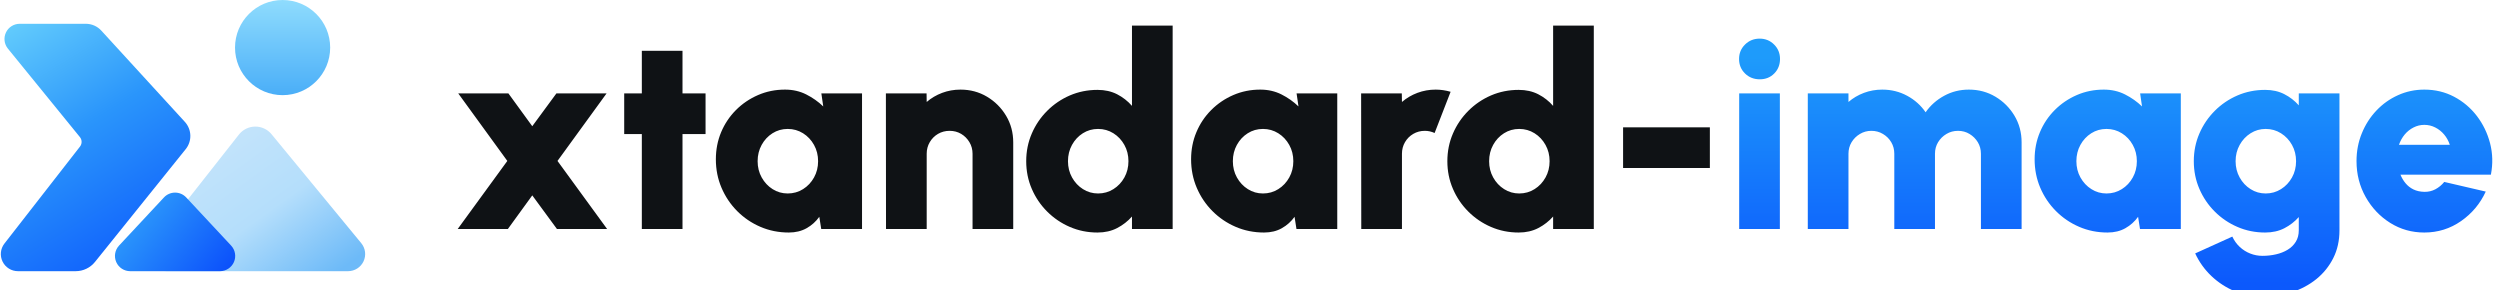
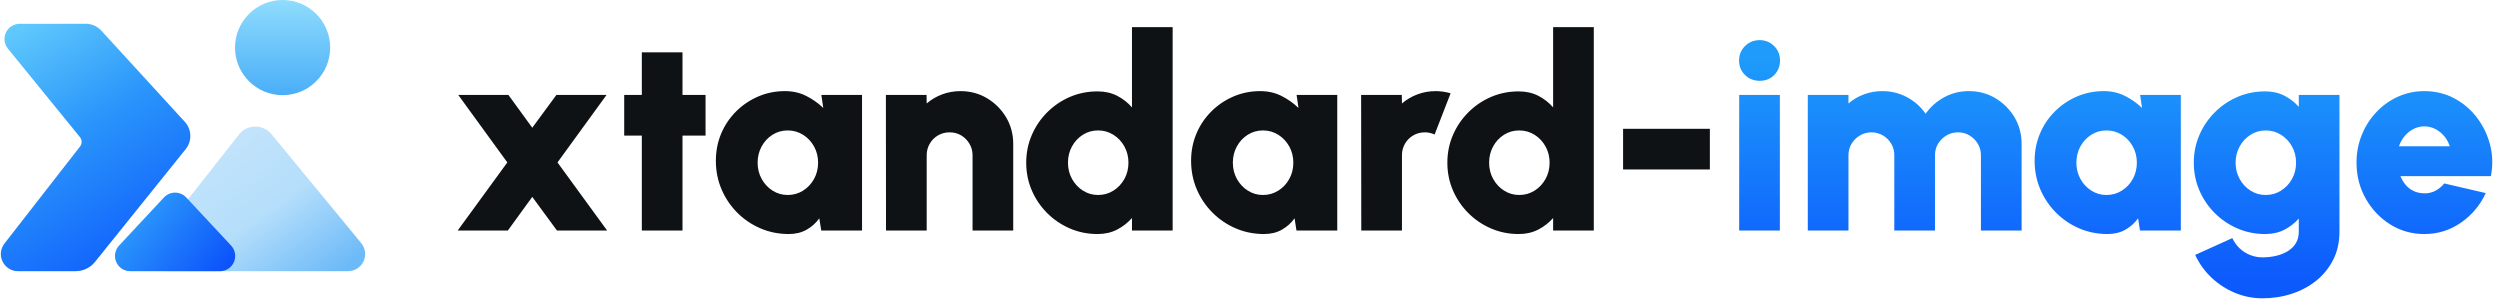
- <svg xmlns="http://www.w3.org/2000/svg" viewBox="0 0 829.7 96" width="829.7" height="96" role="img" aria-label="xtandard-image">
+ <svg xmlns="http://www.w3.org/2000/svg" viewBox="0 0 829.7 99" width="829.7" height="99" role="img" aria-label="xtandard-image">
  <defs>
    <linearGradient id="chevron" x1="6" y1="22" x2="166" y2="282" gradientUnits="userSpaceOnUse">
      <stop offset="0" stop-color="#65CEFC" />
      <stop offset=".45" stop-color="#2A95FB" />
      <stop offset="1" stop-color="#0C59FC" />
    </linearGradient>
    <linearGradient id="sun" x1="297" y1="0" x2="297" y2="100" gradientUnits="userSpaceOnUse">
      <stop offset="0" stop-color="#8FDCFD" />
      <stop offset="1" stop-color="#4AAEF8" />
    </linearGradient>
    <linearGradient id="peak" x1="246" y1="132" x2="356" y2="285" gradientUnits="userSpaceOnUse">
      <stop offset="0" stop-color="#C4E4FB" />
      <stop offset=".5" stop-color="#B4DEFB" />
      <stop offset="1" stop-color="#6DBAF8" />
    </linearGradient>
    <linearGradient id="hill" x1="146" y1="202" x2="246" y2="285" gradientUnits="userSpaceOnUse">
      <stop offset="0" stop-color="#2FA0FB" />
      <stop offset="1" stop-color="#0A4DFB" />
    </linearGradient>
    <linearGradient id="word" x1="0" y1="-57" x2="0" y2="18" gradientUnits="userSpaceOnUse">
      <stop offset="0" stop-color="#1E9BFB" />
      <stop offset="1" stop-color="#0C59FC" />
    </linearGradient>
  </defs>
  <g transform="scale(0.31579)">
    <path d="M251.1 141.4A22 22 0 0 1 285.4 141.1L379.7 255.6A18 18 0 0 1 365.8 285L175.1 285A18 18 0 0 1 161 255.9Z" fill="url(#peak)" />
    <path d="M172.3 207.5A16 16 0 0 1 195.7 207.5L242.9 258.1A16 16 0 0 1 231.2 285L136.8 285A16 16 0 0 1 125.1 258.1Z" fill="url(#hill)" />
    <circle cx="297" cy="50" r="50" fill="url(#sun)" />
    <path d="M8.3 51.1A16 16 0 0 1 20.7 25L90.3 25A22 22 0 0 1 106.5 32.2L194.3 128.1A22 22 0 0 1 195.2 156.7L99.8 275.3A26 26 0 0 1 79.5 285L18.9 285A18 18 0 0 1 4.7 255.9L84.1 154A8 8 0 0 0 84 144.1Z" fill="url(#chevron)" />
  </g>
-   <g transform="translate(148.3 76)">
+   <g transform="translate(148.3 76.5)">
    <path fill="#0F1215" d="M3.6 0 20.07 -22.59 3.78 -45H20.43L28.35 -34.11L36.36 -45H53.01L36.72 -22.59L53.19 0H36.54L28.35 -11.16L20.25 0ZM85.86 -31.5H78.21V0H64.71V-31.5H58.86V-45H64.71V-59.13H78.21V-45H85.86ZM124.29 -45H137.79V0H124.25L123.61 -4.05Q121.95 -1.71 119.41 -0.27Q116.86 1.17 113.49 1.17Q108.45 1.17 104.06 -0.72Q99.67 -2.61 96.34 -5.96Q93.02 -9.31 91.15 -13.7Q89.28 -18.09 89.28 -23.13Q89.28 -27.95 91.03 -32.13Q92.79 -36.31 95.96 -39.49Q99.13 -42.66 103.3 -44.46Q107.46 -46.26 112.23 -46.26Q116.1 -46.26 119.27 -44.66Q122.44 -43.06 124.92 -40.68ZM113.13 -11.79Q115.92 -11.79 118.22 -13.23Q120.51 -14.67 121.86 -17.1Q123.21 -19.53 123.21 -22.5Q123.21 -25.47 121.86 -27.9Q120.51 -30.33 118.22 -31.77Q115.92 -33.21 113.13 -33.21Q110.34 -33.21 108.07 -31.77Q105.8 -30.33 104.47 -27.9Q103.14 -25.47 103.14 -22.5Q103.14 -19.53 104.49 -17.1Q105.84 -14.67 108.11 -13.23Q110.38 -11.79 113.13 -11.79ZM187.97 -28.75V0H174.47V-24.97Q174.47 -27.09 173.43 -28.82Q172.4 -30.55 170.69 -31.57Q168.97 -32.58 166.86 -32.58Q164.75 -32.58 163.01 -31.57Q161.28 -30.55 160.27 -28.82Q159.25 -27.09 159.25 -24.97V0H145.75L145.71 -45H159.21L159.25 -42.16Q161.5 -44.1 164.38 -45.18Q167.26 -46.26 170.46 -46.26Q175.32 -46.26 179.28 -43.9Q183.24 -41.53 185.6 -37.58Q187.97 -33.62 187.97 -28.75ZM227.38 -67.5H240.88V0H227.38V-4.14Q225.31 -1.8 222.46 -0.31Q219.6 1.17 215.95 1.17Q211.05 1.17 206.77 -0.68Q202.5 -2.52 199.24 -5.78Q195.97 -9.04 194.13 -13.32Q192.28 -17.59 192.28 -22.5Q192.28 -27.4 194.13 -31.68Q195.97 -35.95 199.24 -39.22Q202.5 -42.48 206.77 -44.33Q211.05 -46.17 215.95 -46.17Q219.6 -46.17 222.46 -44.71Q225.31 -43.24 227.38 -40.86ZM216.13 -11.79Q218.92 -11.79 221.22 -13.23Q223.51 -14.67 224.86 -17.1Q226.21 -19.53 226.21 -22.5Q226.21 -25.47 224.86 -27.9Q223.51 -30.33 221.22 -31.77Q218.92 -33.21 216.13 -33.21Q213.34 -33.21 211.07 -31.77Q208.8 -30.33 207.47 -27.9Q206.14 -25.47 206.14 -22.5Q206.14 -19.53 207.49 -17.1Q208.84 -14.67 211.12 -13.23Q213.39 -11.79 216.13 -11.79ZM282.01 -45H295.51V0H281.97L281.34 -4.05Q279.67 -1.71 277.13 -0.27Q274.59 1.17 271.21 1.17Q266.17 1.17 261.79 -0.72Q257.4 -2.61 254.07 -5.96Q250.74 -9.31 248.87 -13.7Q247 -18.09 247 -23.13Q247 -27.95 248.76 -32.13Q250.51 -36.31 253.69 -39.49Q256.86 -42.66 261.02 -44.46Q265.19 -46.26 269.95 -46.26Q273.82 -46.26 277 -44.66Q280.17 -43.06 282.64 -40.68ZM270.85 -11.79Q273.64 -11.79 275.94 -13.23Q278.23 -14.67 279.58 -17.1Q280.93 -19.53 280.93 -22.5Q280.93 -25.47 279.58 -27.9Q278.23 -30.33 275.94 -31.77Q273.64 -33.21 270.85 -33.21Q268.06 -33.21 265.79 -31.77Q263.52 -30.33 262.19 -27.9Q260.86 -25.47 260.86 -22.5Q260.86 -19.53 262.21 -17.1Q263.56 -14.67 265.84 -13.23Q268.11 -11.79 270.85 -11.79ZM303.48 0 303.43 -45H316.93L316.98 -42.16Q319.23 -44.1 322.11 -45.18Q324.99 -46.26 328.18 -46.26Q330.61 -46.26 333.13 -45.54L327.82 -31.86Q326.25 -32.58 324.58 -32.58Q322.47 -32.58 320.74 -31.57Q319 -30.55 317.99 -28.82Q316.98 -27.09 316.98 -24.97V0ZM367.15 -67.5H380.65V0H367.15V-4.14Q365.08 -1.8 362.23 -0.31Q359.37 1.17 355.72 1.17Q350.82 1.17 346.54 -0.68Q342.27 -2.52 339.01 -5.78Q335.74 -9.04 333.9 -13.32Q332.05 -17.59 332.05 -22.5Q332.05 -27.4 333.9 -31.68Q335.74 -35.95 339.01 -39.22Q342.27 -42.48 346.54 -44.33Q350.82 -46.17 355.72 -46.17Q359.37 -46.17 362.23 -44.71Q365.08 -43.24 367.15 -40.86ZM355.9 -11.79Q358.69 -11.79 360.99 -13.23Q363.28 -14.67 364.63 -17.1Q365.98 -19.53 365.98 -22.5Q365.98 -25.47 364.63 -27.9Q363.28 -30.33 360.99 -31.77Q358.69 -33.21 355.9 -33.21Q353.11 -33.21 350.84 -31.77Q348.57 -30.33 347.24 -27.9Q345.91 -25.47 345.91 -22.5Q345.91 -19.53 347.26 -17.1Q348.61 -14.67 350.89 -13.23Q353.16 -11.79 355.9 -11.79ZM390.37 -33.75H419.17V-20.25H390.37Z" />
    <path fill="url(#word)" transform="translate(423.5 0)" d="M5.4 -45H18.9V0H5.4ZM12.24 -49.68Q9.32 -49.68 7.34 -51.61Q5.36 -53.55 5.36 -56.43Q5.36 -59.27 7.34 -61.22Q9.32 -63.18 12.2 -63.18Q15.03 -63.18 16.99 -61.22Q18.95 -59.27 18.95 -56.43Q18.95 -53.55 17.03 -51.61Q15.12 -49.68 12.24 -49.68ZM28.17 0V-45H41.67V-42.16Q43.92 -44.1 46.8 -45.18Q49.68 -46.26 52.88 -46.26Q57.38 -46.26 61.16 -44.21Q64.94 -42.16 67.27 -38.74Q69.66 -42.16 73.42 -44.21Q77.17 -46.26 81.63 -46.26Q86.49 -46.26 90.45 -43.9Q94.41 -41.53 96.77 -37.58Q99.13 -33.62 99.13 -28.75V0H85.63V-24.97Q85.63 -27.09 84.6 -28.8Q83.56 -30.51 81.85 -31.54Q80.14 -32.58 78.03 -32.58Q75.91 -32.58 74.18 -31.54Q72.45 -30.51 71.41 -28.8Q70.38 -27.09 70.38 -24.97V0H56.88V-24.97Q56.88 -27.09 55.87 -28.8Q54.86 -30.51 53.12 -31.54Q51.39 -32.58 49.27 -32.58Q47.2 -32.58 45.47 -31.54Q43.74 -30.51 42.7 -28.8Q41.67 -27.09 41.67 -24.97V0ZM138.47 -45H151.97V0H138.42L137.79 -4.05Q136.12 -1.71 133.58 -0.27Q131.04 1.17 127.66 1.17Q122.62 1.17 118.24 -0.72Q113.85 -2.61 110.52 -5.96Q107.19 -9.31 105.32 -13.7Q103.45 -18.09 103.45 -23.13Q103.45 -27.95 105.21 -32.13Q106.96 -36.31 110.14 -39.49Q113.31 -42.66 117.47 -44.46Q121.63 -46.26 126.41 -46.26Q130.28 -46.26 133.45 -44.66Q136.62 -43.06 139.09 -40.68ZM127.3 -11.79Q130.09 -11.79 132.39 -13.23Q134.69 -14.67 136.03 -17.1Q137.38 -19.53 137.38 -22.5Q137.38 -25.47 136.03 -27.9Q134.69 -30.33 132.39 -31.77Q130.09 -33.21 127.3 -33.21Q124.51 -33.21 122.24 -31.77Q119.97 -30.33 118.64 -27.9Q117.31 -25.47 117.31 -22.5Q117.31 -19.53 118.66 -17.1Q120.01 -14.67 122.29 -13.23Q124.56 -11.79 127.3 -11.79ZM191.12 -45H204.62V0.45Q204.62 5.58 202.57 9.65Q200.52 13.72 196.97 16.61Q193.41 19.48 188.8 20.99Q184.19 22.5 179.06 22.5Q174.28 22.5 169.92 20.68Q165.56 18.86 162.13 15.62Q158.72 12.38 156.74 8.1L169.06 2.52Q170.01 4.54 171.54 5.96Q173.07 7.38 175 8.14Q176.94 8.91 179.06 8.91Q181.4 8.91 183.56 8.41Q185.72 7.92 187.43 6.88Q189.13 5.85 190.12 4.25Q191.12 2.65 191.12 0.45V-3.96Q189.09 -1.67 186.32 -0.25Q183.56 1.17 179.96 1.17Q175.05 1.17 170.78 -0.68Q166.5 -2.52 163.24 -5.78Q159.97 -9.04 158.13 -13.32Q156.28 -17.59 156.28 -22.5Q156.28 -27.4 158.13 -31.68Q159.97 -35.95 163.24 -39.22Q166.5 -42.48 170.78 -44.33Q175.05 -46.17 179.96 -46.17Q183.56 -46.17 186.32 -44.75Q189.09 -43.34 191.12 -41.04ZM180.14 -11.79Q182.93 -11.79 185.22 -13.23Q187.52 -14.67 188.87 -17.1Q190.22 -19.53 190.22 -22.5Q190.22 -25.47 188.87 -27.9Q187.52 -30.33 185.22 -31.77Q182.93 -33.21 180.14 -33.21Q177.39 -33.21 175.12 -31.77Q172.84 -30.33 171.5 -27.9Q170.15 -25.47 170.15 -22.5Q170.15 -19.53 171.5 -17.1Q172.84 -14.67 175.12 -13.23Q177.39 -11.79 180.14 -11.79ZM232.78 1.17Q226.57 1.17 221.47 -2.02Q216.36 -5.22 213.32 -10.62Q210.28 -16.02 210.28 -22.54Q210.28 -27.45 212.04 -31.75Q213.79 -36.05 216.88 -39.31Q219.96 -42.57 224.05 -44.41Q228.15 -46.26 232.78 -46.26Q238.18 -46.26 242.66 -43.9Q247.14 -41.53 250.22 -37.51Q253.3 -33.48 254.61 -28.44Q255.91 -23.4 254.88 -18.04H224.86Q225.49 -16.47 226.55 -15.19Q227.61 -13.9 229.16 -13.14Q230.71 -12.38 232.78 -12.33Q234.76 -12.29 236.45 -13.18Q238.14 -14.08 239.4 -15.62L253.17 -12.42Q250.42 -6.43 244.98 -2.63Q239.53 1.17 232.78 1.17ZM224.37 -27.95H241.24Q240.61 -29.88 239.35 -31.37Q238.09 -32.85 236.41 -33.7Q234.72 -34.56 232.78 -34.56Q230.89 -34.56 229.21 -33.7Q227.52 -32.85 226.28 -31.37Q225.04 -29.88 224.37 -27.95Z" />
  </g>
</svg>
